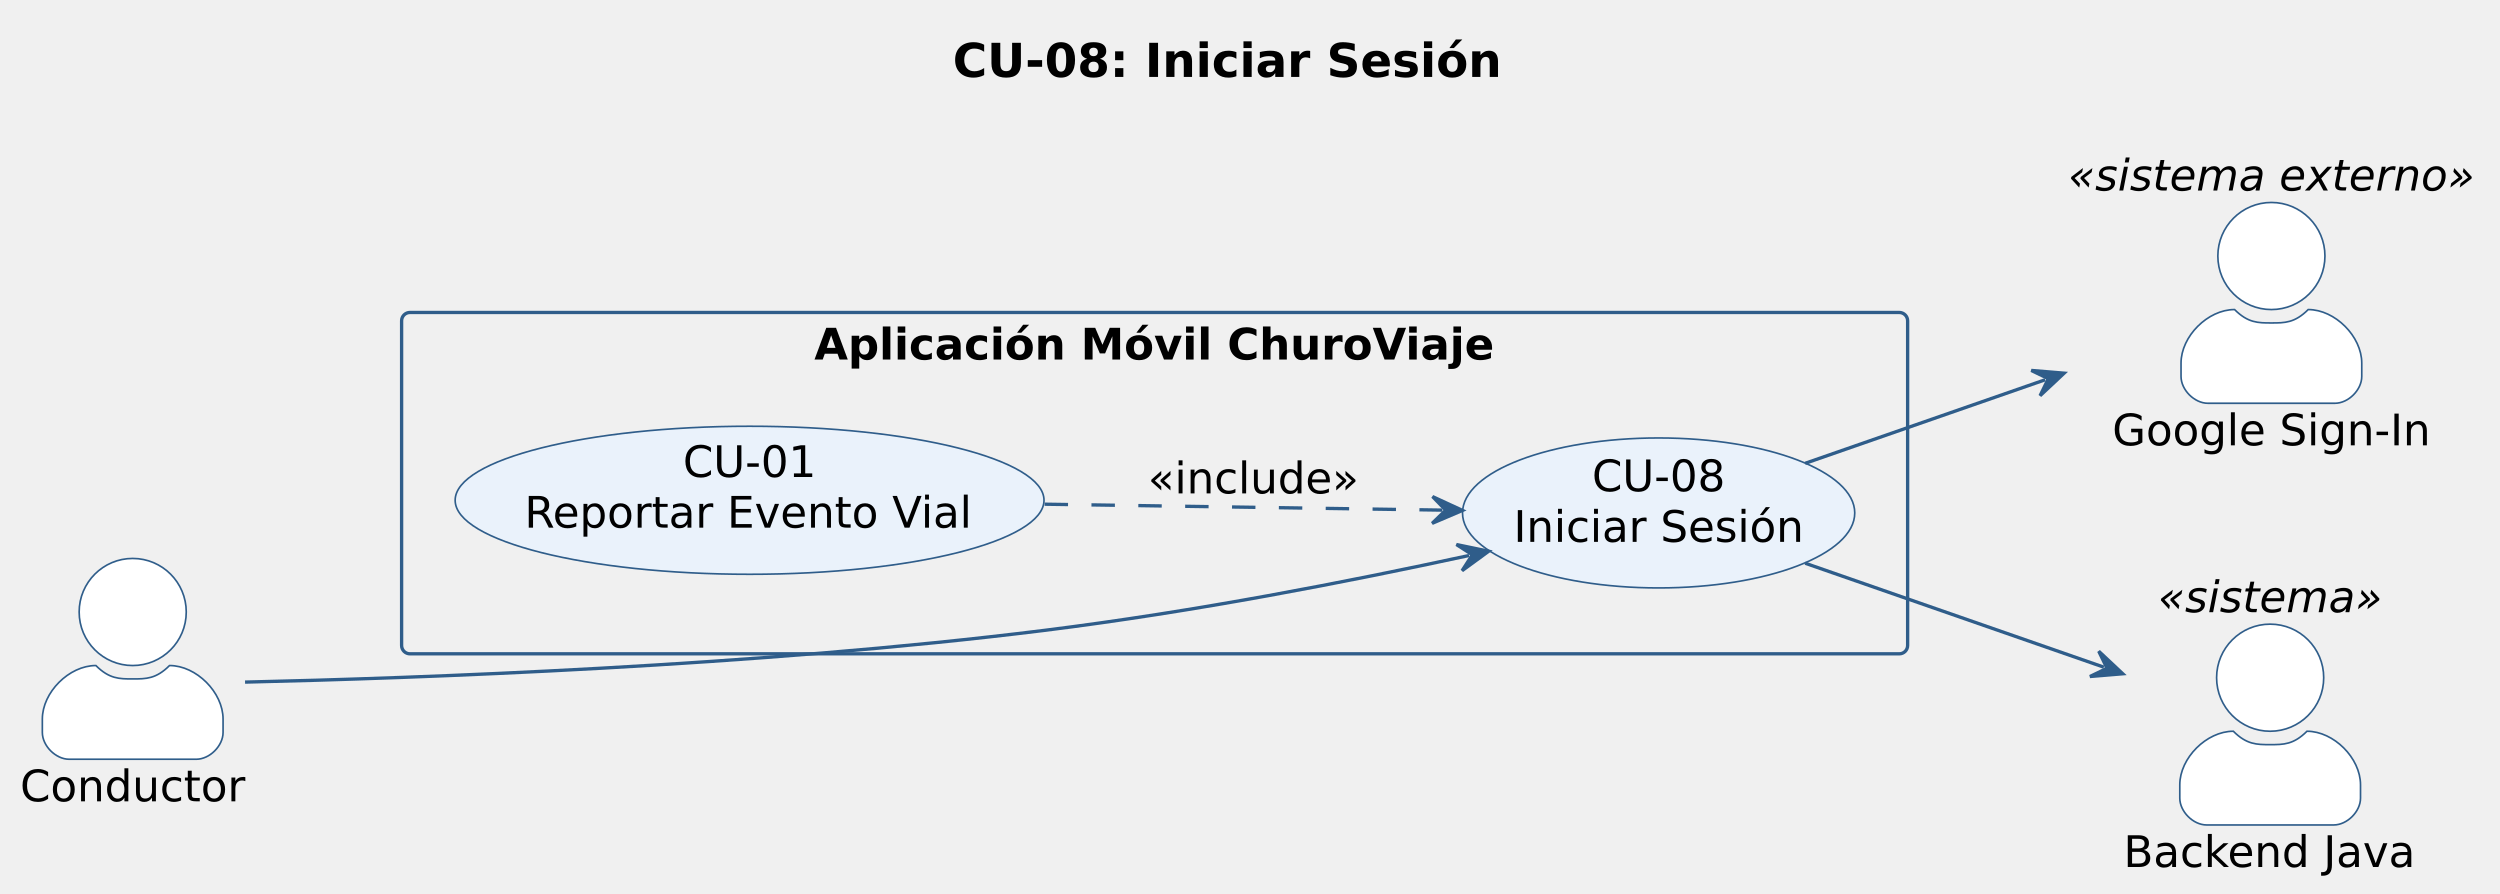
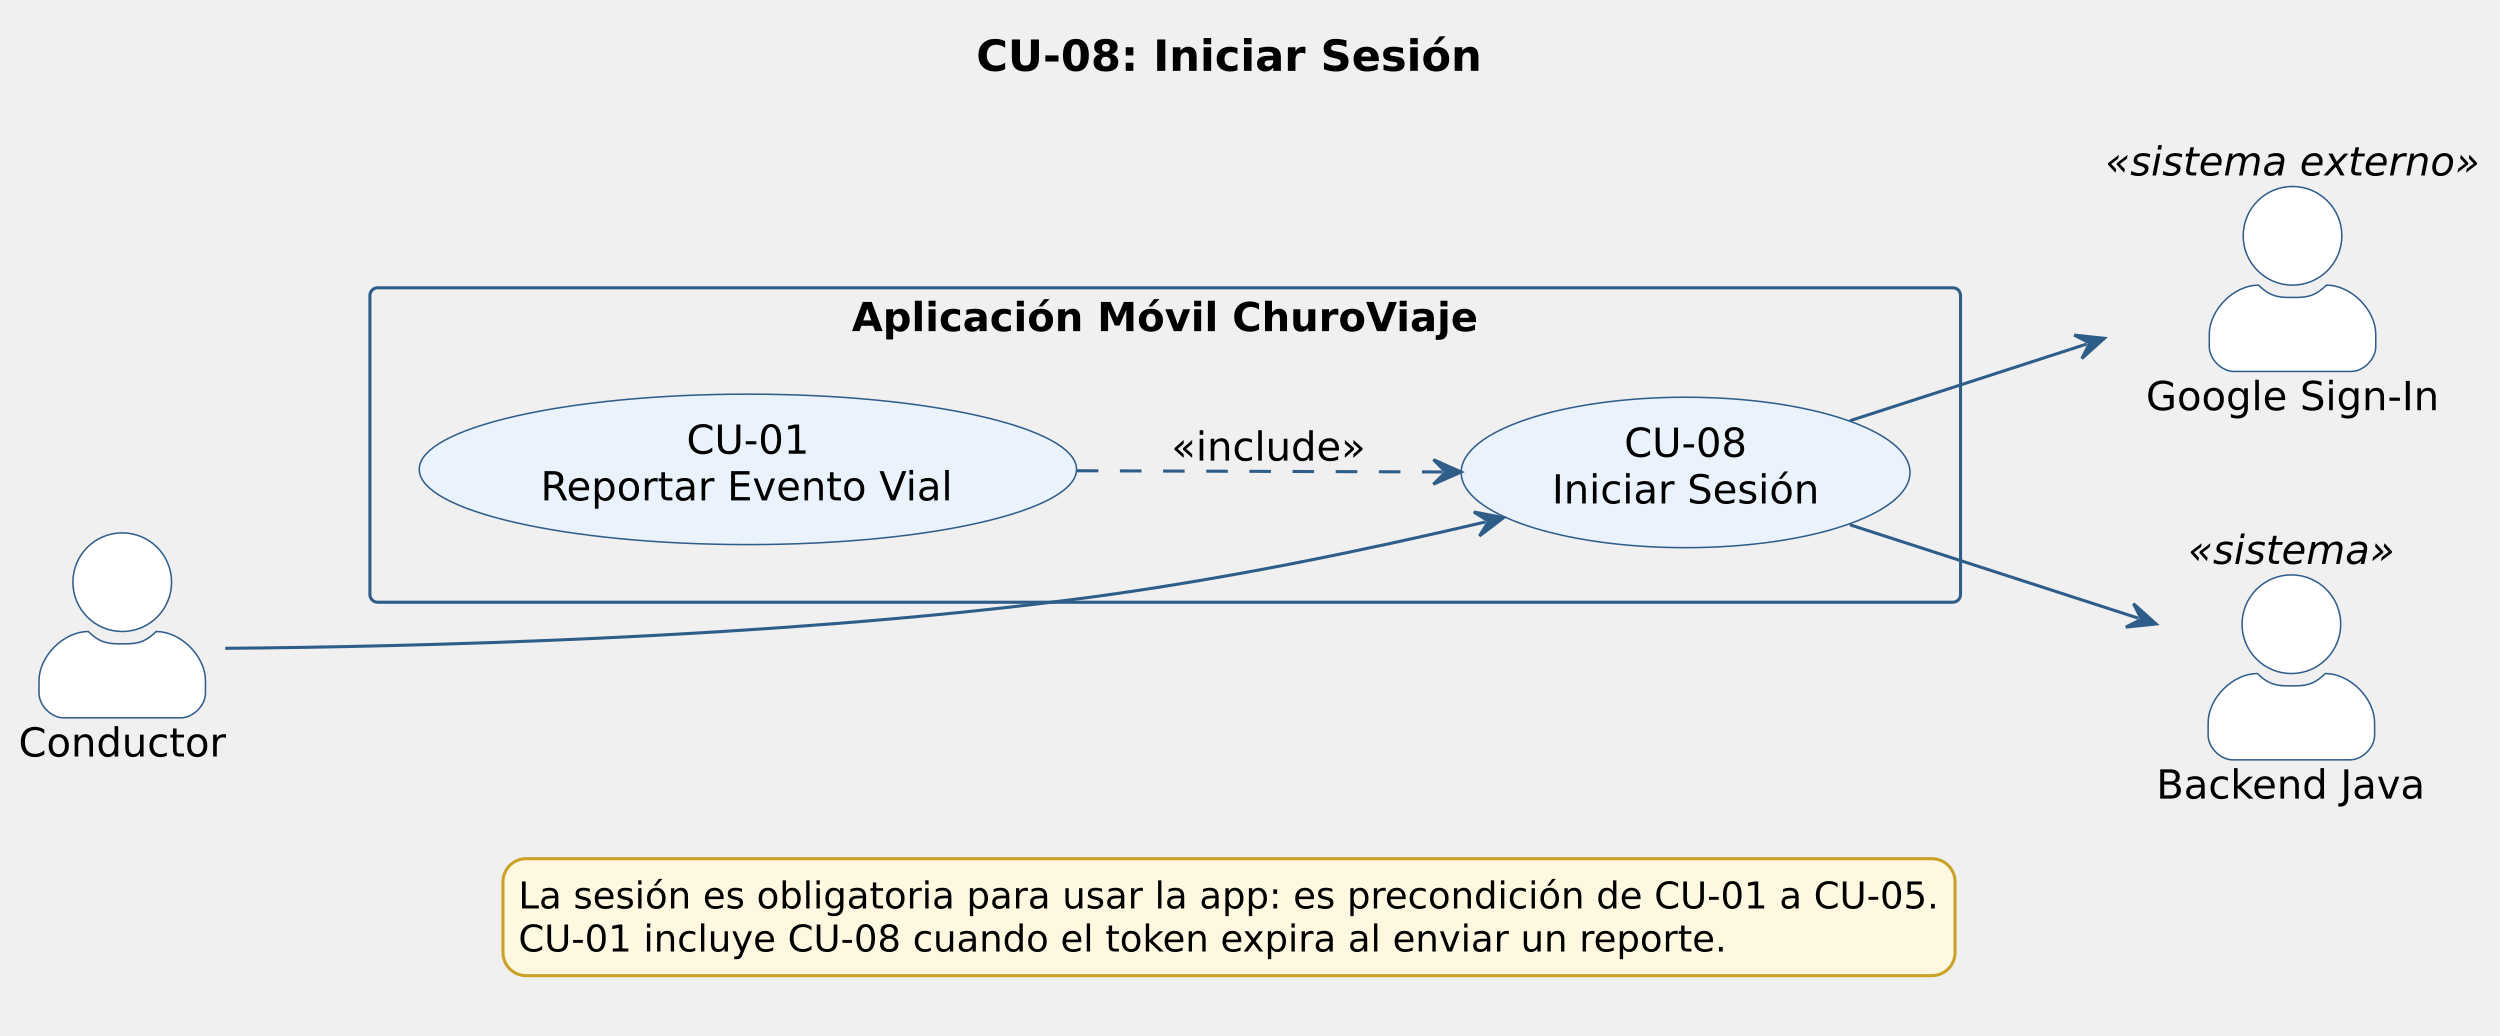
- <svg xmlns="http://www.w3.org/2000/svg" contentStyleType="text/css" data-diagram-type="DESCRIPTION" height="267px" preserveAspectRatio="none" style="width:747px;height:267px;background:#FFFFFF;" version="1.1" viewBox="0 0 747 267" width="747px" zoomAndPan="magnify">
+ <svg xmlns="http://www.w3.org/2000/svg" contentStyleType="text/css" height="336px" preserveAspectRatio="none" style="width:811px;height:336px;background:#FFFFFF;" version="1.1" viewBox="0 0 811 336" width="811px" zoomAndPan="magnify">
  <defs />
  <g>
-     <g class="title" data-source-line="35">
-       <text fill="#000000" font-family="DejaVu Sans" font-size="14" font-weight="bold" lengthAdjust="spacing" textLength="164.001" x="284.693" y="22.995">CU-08: Iniciar Sesión</text>
+     <text fill="#000000" font-family="DejaVu Sans" font-size="14" font-weight="bold" lengthAdjust="spacing" textLength="164.001" x="316.693" y="22.995">CU-08: Iniciar Sesión</text>
+     <g id="cluster_Aplicación Móvil ChuroViaje">
+       <rect fill="none" height="102" rx="2.5" ry="2.5" style="stroke:#2F5D8A;stroke-width:1.0;" width="516" x="120" y="93.363" />
+       <text fill="#000000" font-family="DejaVu Sans" font-size="13" font-weight="bold" lengthAdjust="spacing" textLength="203.366" x="276.317" y="107.43">Aplicación Móvil ChuroViaje</text>
    </g>
-     <g class="cluster" data-entity="Aplicaci.n M.vil ChuroViaje" data-source-line="41" data-uid="ent0005" id="cluster_Aplicaci.n M.vil ChuroViaje">
-       <rect fill="none" height="102" rx="2.5" ry="2.5" style="stroke:#2F5D8A;stroke-width:1;" width="450" x="120" y="93.363" />
-       <text fill="#000000" font-family="DejaVu Sans" font-size="13" font-weight="bold" lengthAdjust="spacing" textLength="203.366" x="243.317" y="107.43">Aplicación Móvil ChuroViaje</text>
+     <g id="elem_CU08">
+       <ellipse cx="546.802" cy="153.264" fill="#EAF2FB" rx="72.802" ry="24.401" style="stroke:#2F5D8A;stroke-width:0.5;" />
+       <text fill="#000000" font-family="DejaVu Sans" font-size="13" lengthAdjust="spacing" textLength="39.825" x="526.89" y="148.198">CU-08</text>
+       <text fill="#000000" font-family="DejaVu Sans" font-size="13" lengthAdjust="spacing" textLength="86.715" x="503.445" y="163.331">Iniciar Sesión</text>
    </g>
-     <g class="entity" data-entity="CU08" data-source-line="42" data-uid="ent0006" id="entity_CU08">
-       <ellipse cx="495.599" cy="153.268" fill="#EAF2FB" rx="58.599" ry="22.405" style="stroke:#2F5D8A;stroke-width:0.5;" />
-       <text fill="#000000" font-family="DejaVu Sans" font-size="13" lengthAdjust="spacing" textLength="39.825" x="475.686" y="146.783">CU-08</text>
-       <text fill="#000000" font-family="DejaVu Sans" font-size="13" lengthAdjust="spacing" textLength="86.715" x="452.241" y="161.916">Iniciar Sesión</text>
+     <g id="elem_CU01">
+       <ellipse cx="242.614" cy="152.264" fill="#EAF2FB" rx="106.614" ry="24.401" style="stroke:#2F5D8A;stroke-width:0.5;" />
+       <text fill="#000000" font-family="DejaVu Sans" font-size="13" lengthAdjust="spacing" textLength="39.825" x="222.701" y="147.198">CU-01</text>
+       <text fill="#000000" font-family="DejaVu Sans" font-size="13" lengthAdjust="spacing" textLength="134.532" x="175.348" y="162.331">Reportar Evento Vial</text>
    </g>
-     <g class="entity" data-entity="CU01" data-source-line="43" data-uid="ent0007" id="entity_CU01">
-       <ellipse cx="223.975" cy="149.48" fill="#EAF2FB" rx="87.975" ry="22.117" style="stroke:#2F5D8A;stroke-width:0.5;" />
-       <text fill="#000000" font-family="DejaVu Sans" font-size="13" lengthAdjust="spacing" textLength="39.825" x="204.062" y="142.528">CU-01</text>
-       <text fill="#000000" font-family="DejaVu Sans" font-size="13" lengthAdjust="spacing" textLength="134.532" x="156.709" y="157.661">Reportar Evento Vial</text>
+     <g id="elem_Conductor">
+       <ellipse cx="39.652" cy="188.863" fill="#FFFFFF" rx="16" ry="16" style="stroke:#2F5D8A;stroke-width:0.5;" />
+       <path d="M39.652,208.863 C43.652,208.863 46.652,208.863 50.652,204.863 C58.652,204.863 66.652,212.863 66.652,220.863 L66.652,224.863 C66.652,228.863 62.652,232.863 58.652,232.863 L20.652,232.863 C16.652,232.863 12.652,228.863 12.652,224.863 L12.652,220.863 C12.652,212.863 20.652,204.863 28.652,204.863 C32.652,208.863 35.652,208.863 39.652,208.863 " fill="#FFFFFF" style="stroke:#2F5D8A;stroke-width:0.5;" />
+       <text fill="#000000" font-family="DejaVu Sans" font-size="13" lengthAdjust="spacing" textLength="67.304" x="6" y="245.43">Conductor</text>
    </g>
-     <g class="entity" data-entity="Conductor" data-source-line="37" data-uid="ent0002" id="entity_Conductor">
-       <ellipse cx="39.652" cy="182.863" fill="#FFFFFF" rx="16" ry="16" style="stroke:#2F5D8A;stroke-width:0.5;" />
-       <path d="M39.652,202.863 C43.652,202.863 46.652,202.863 50.652,198.863 C58.652,198.863 66.652,206.863 66.652,214.863 L66.652,218.863 C66.652,222.863 62.652,226.863 58.652,226.863 L20.652,226.863 C16.652,226.863 12.652,222.863 12.652,218.863 L12.652,214.863 C12.652,206.863 20.652,198.863 28.652,198.863 C32.652,202.863 35.652,202.863 39.652,202.863" fill="#FFFFFF" style="stroke:#2F5D8A;stroke-width:0.5;" />
-       <text fill="#000000" font-family="DejaVu Sans" font-size="13" lengthAdjust="spacing" textLength="67.304" x="6" y="239.43">Conductor</text>
+     <g id="elem_Google">
+       <ellipse cx="743.693" cy="76.496" fill="#FFFFFF" rx="16" ry="16" style="stroke:#2F5D8A;stroke-width:0.5;" />
+       <path d="M743.693,96.496 C747.693,96.496 750.693,96.496 754.693,92.496 C762.693,92.496 770.693,100.496 770.693,108.496 L770.693,112.496 C770.693,116.496 766.693,120.496 762.693,120.496 L724.693,120.496 C720.693,120.496 716.693,116.496 716.693,112.496 L716.693,108.496 C716.693,100.496 724.693,92.496 732.693,92.496 C736.693,96.496 739.693,96.496 743.693,96.496 " fill="#FFFFFF" style="stroke:#2F5D8A;stroke-width:0.5;" />
+       <text fill="#000000" font-family="DejaVu Sans" font-size="13" lengthAdjust="spacing" textLength="95.094" x="696.146" y="133.062">Google Sign-In</text>
+       <text fill="#000000" font-family="DejaVu Sans" font-size="13" font-style="italic" lengthAdjust="spacing" textLength="121.386" x="683" y="56.93">«sistema externo»</text>
    </g>
-     <g class="entity" data-entity="Google" data-source-line="38" data-uid="ent0003" id="entity_Google">
-       <ellipse cx="678.693" cy="76.496" fill="#FFFFFF" rx="16" ry="16" style="stroke:#2F5D8A;stroke-width:0.5;" />
-       <path d="M678.693,96.496 C682.693,96.496 685.693,96.496 689.693,92.496 C697.693,92.496 705.693,100.496 705.693,108.496 L705.693,112.496 C705.693,116.496 701.693,120.496 697.693,120.496 L659.693,120.496 C655.693,120.496 651.693,116.496 651.693,112.496 L651.693,108.496 C651.693,100.496 659.693,92.496 667.693,92.496 C671.693,96.496 674.693,96.496 678.693,96.496" fill="#FFFFFF" style="stroke:#2F5D8A;stroke-width:0.5;" />
-       <text fill="#000000" font-family="DejaVu Sans" font-size="13" lengthAdjust="spacing" textLength="95.094" x="631.146" y="133.062">Google Sign-In</text>
-       <text fill="#000000" font-family="DejaVu Sans" font-size="13" font-style="italic" lengthAdjust="spacing" textLength="121.386" x="618" y="56.93">«sistema externo»</text>
+     <g id="elem_Backend">
+       <ellipse cx="743.321" cy="202.496" fill="#FFFFFF" rx="16" ry="16" style="stroke:#2F5D8A;stroke-width:0.5;" />
+       <path d="M743.321,222.496 C747.321,222.496 750.321,222.496 754.321,218.496 C762.321,218.496 770.321,226.496 770.321,234.496 L770.321,238.496 C770.321,242.496 766.321,246.496 762.321,246.496 L724.321,246.496 C720.321,246.496 716.321,242.496 716.321,238.496 L716.321,234.496 C716.321,226.496 724.321,218.496 732.321,218.496 C736.321,222.496 739.321,222.496 743.321,222.496 " fill="#FFFFFF" style="stroke:#2F5D8A;stroke-width:0.5;" />
+       <text fill="#000000" font-family="DejaVu Sans" font-size="13" lengthAdjust="spacing" textLength="87.642" x="699.5" y="259.062">Backend Java</text>
+       <text fill="#000000" font-family="DejaVu Sans" font-size="13" font-style="italic" lengthAdjust="spacing" textLength="66.93" x="709.856" y="182.93">«sistema»</text>
    </g>
-     <g class="entity" data-entity="Backend" data-source-line="39" data-uid="ent0004" id="entity_Backend">
-       <ellipse cx="678.321" cy="202.496" fill="#FFFFFF" rx="16" ry="16" style="stroke:#2F5D8A;stroke-width:0.5;" />
-       <path d="M678.321,222.496 C682.321,222.496 685.321,222.496 689.321,218.496 C697.321,218.496 705.321,226.496 705.321,234.496 L705.321,238.496 C705.321,242.496 701.321,246.496 697.321,246.496 L659.321,246.496 C655.321,246.496 651.321,242.496 651.321,238.496 L651.321,234.496 C651.321,226.496 659.321,218.496 667.321,218.496 C671.321,222.496 674.321,222.496 678.321,222.496" fill="#FFFFFF" style="stroke:#2F5D8A;stroke-width:0.5;" />
-       <text fill="#000000" font-family="DejaVu Sans" font-size="13" lengthAdjust="spacing" textLength="87.642" x="634.5" y="259.062">Backend Java</text>
-       <text fill="#000000" font-family="DejaVu Sans" font-size="13" font-style="italic" lengthAdjust="spacing" textLength="66.93" x="644.856" y="182.93">«sistema»</text>
+     <g id="link_Conductor_CU08">
+       <path d="M73.07,210.313 C129.5,209.853 249.01,207.283 349,194.363 C396.12,188.273 442.928,178.453 481.938,169.303 " fill="none" id="Conductor-to-CU08" style="stroke:#2F5D8A;stroke-width:1.0;" />
+       <polygon fill="#2F5D8A" points="487.78,167.933,478.104,166.094,482.912,169.075,479.931,173.882,487.78,167.933" style="stroke:#2F5D8A;stroke-width:1.0;" />
    </g>
-     <g class="link" data-entity-1="Conductor" data-entity-2="CU08" data-source-line="46" data-uid="lnk8" id="link_Conductor_CU08">
-       <path d="M73.22,203.813 C124.36,202.643 226.26,199.063 312,188.363 C357.3,182.713 402.416,173.881 438.955,165.981" fill="none" id="Conductor-to-CU08" style="stroke:#2F5D8A;stroke-width:1;" />
-       <polygon fill="#2F5D8A" points="444.82,164.713,435.178,162.705,439.933,165.769,436.868,170.524,444.82,164.713" style="stroke:#2F5D8A;stroke-width:1;" />
+     <g id="link_CU01_CU08">
+       <path d="M349.3,152.713 C390.53,152.853 430.73,152.983 467.99,153.103 " fill="none" id="CU01-to-CU08" style="stroke:#2F5D8A;stroke-width:1.0;stroke-dasharray:7.0,7.0;" />
+       <polygon fill="#2F5D8A" points="473.99,153.123,465.003,149.094,468.99,153.107,464.977,157.094,473.99,153.123" style="stroke:#2F5D8A;stroke-width:1.0;" />
+       <text fill="#000000" font-family="DejaVu Sans" font-size="13" lengthAdjust="spacing" textLength="63.007" x="380" y="149.43">«include»</text>
    </g>
-     <g class="link" data-entity-1="CU01" data-entity-2="CU08" data-source-line="48" data-uid="lnk10" id="link_CU01_CU08">
-       <path d="M312.13,150.653 C353.03,151.263 394.661,151.884 430.981,152.424" fill="none" id="CU01-to-CU08" style="stroke:#2F5D8A;stroke-width:1;stroke-dasharray:7,7;" />
-       <polygon fill="#2F5D8A" points="436.98,152.513,428.041,148.379,431.981,152.439,427.921,156.379,436.98,152.513" style="stroke:#2F5D8A;stroke-width:1;" />
-       <text fill="#000000" font-family="DejaVu Sans" font-size="13" lengthAdjust="spacing" textLength="63.007" x="343" y="147.43">«include»</text>
+     <g id="link_CU08_Google">
+       <path d="M600.12,136.483 C625.55,128.243 650.562,120.142 676.952,111.592 " fill="none" id="CU08-to-Google" style="stroke:#2F5D8A;stroke-width:1.0;" />
+       <polygon fill="#2F5D8A" points="682.66,109.743,672.865,108.711,677.903,111.284,675.331,116.322,682.66,109.743" style="stroke:#2F5D8A;stroke-width:1.0;" />
    </g>
-     <g class="link" data-entity-1="CU08" data-entity-2="Google" data-source-line="49" data-uid="lnk11" id="link_CU08_Google">
-       <path d="M539.39,138.433 C562.5,130.393 585.723,122.305 611.093,113.475" fill="none" id="CU08-to-Google" style="stroke:#2F5D8A;stroke-width:1;" />
-       <polygon fill="#2F5D8A" points="616.76,111.503,606.945,110.683,612.038,113.146,609.575,118.239,616.76,111.503" style="stroke:#2F5D8A;stroke-width:1;" />
+     <g id="link_CU08_Backend">
+       <path d="M600.12,170.243 C631.18,180.303 664.422,191.074 693.722,200.564 " fill="none" id="CU08-to-Backend" style="stroke:#2F5D8A;stroke-width:1.0;" />
+       <polygon fill="#2F5D8A" points="699.43,202.413,692.1,195.834,694.673,200.872,689.635,203.445,699.43,202.413" style="stroke:#2F5D8A;stroke-width:1.0;" />
    </g>
-     <g class="link" data-entity-1="CU08" data-entity-2="Backend" data-source-line="50" data-uid="lnk12" id="link_CU08_Backend">
-       <path d="M539.39,168.293 C568.04,178.263 599.913,189.361 628.623,199.351" fill="none" id="CU08-to-Backend" style="stroke:#2F5D8A;stroke-width:1;" />
-       <polygon fill="#2F5D8A" points="634.29,201.323,627.104,194.587,629.568,199.68,624.475,202.143,634.29,201.323" style="stroke:#2F5D8A;stroke-width:1;" />
-     </g>
+     <rect fill="#FFF8E1" height="37.938" id="_legend" rx="7.5" ry="7.5" style="stroke:#C9A227;stroke-width:1.0;" width="471.051" x="163.168" y="278.562" />
+     <text fill="#000000" font-family="DejaVu Sans" font-size="12" lengthAdjust="spacing" textLength="461.051" x="168.168" y="294.701">La sesión es obligatoria para usar la app: es precondición de CU-01 a CU-05.</text>
+     <text fill="#000000" font-family="DejaVu Sans" font-size="12" lengthAdjust="spacing" textLength="392.894" x="168.168" y="308.67">CU-01 incluye CU-08 cuando el token expira al enviar un reporte.</text>
  </g>
</svg>
